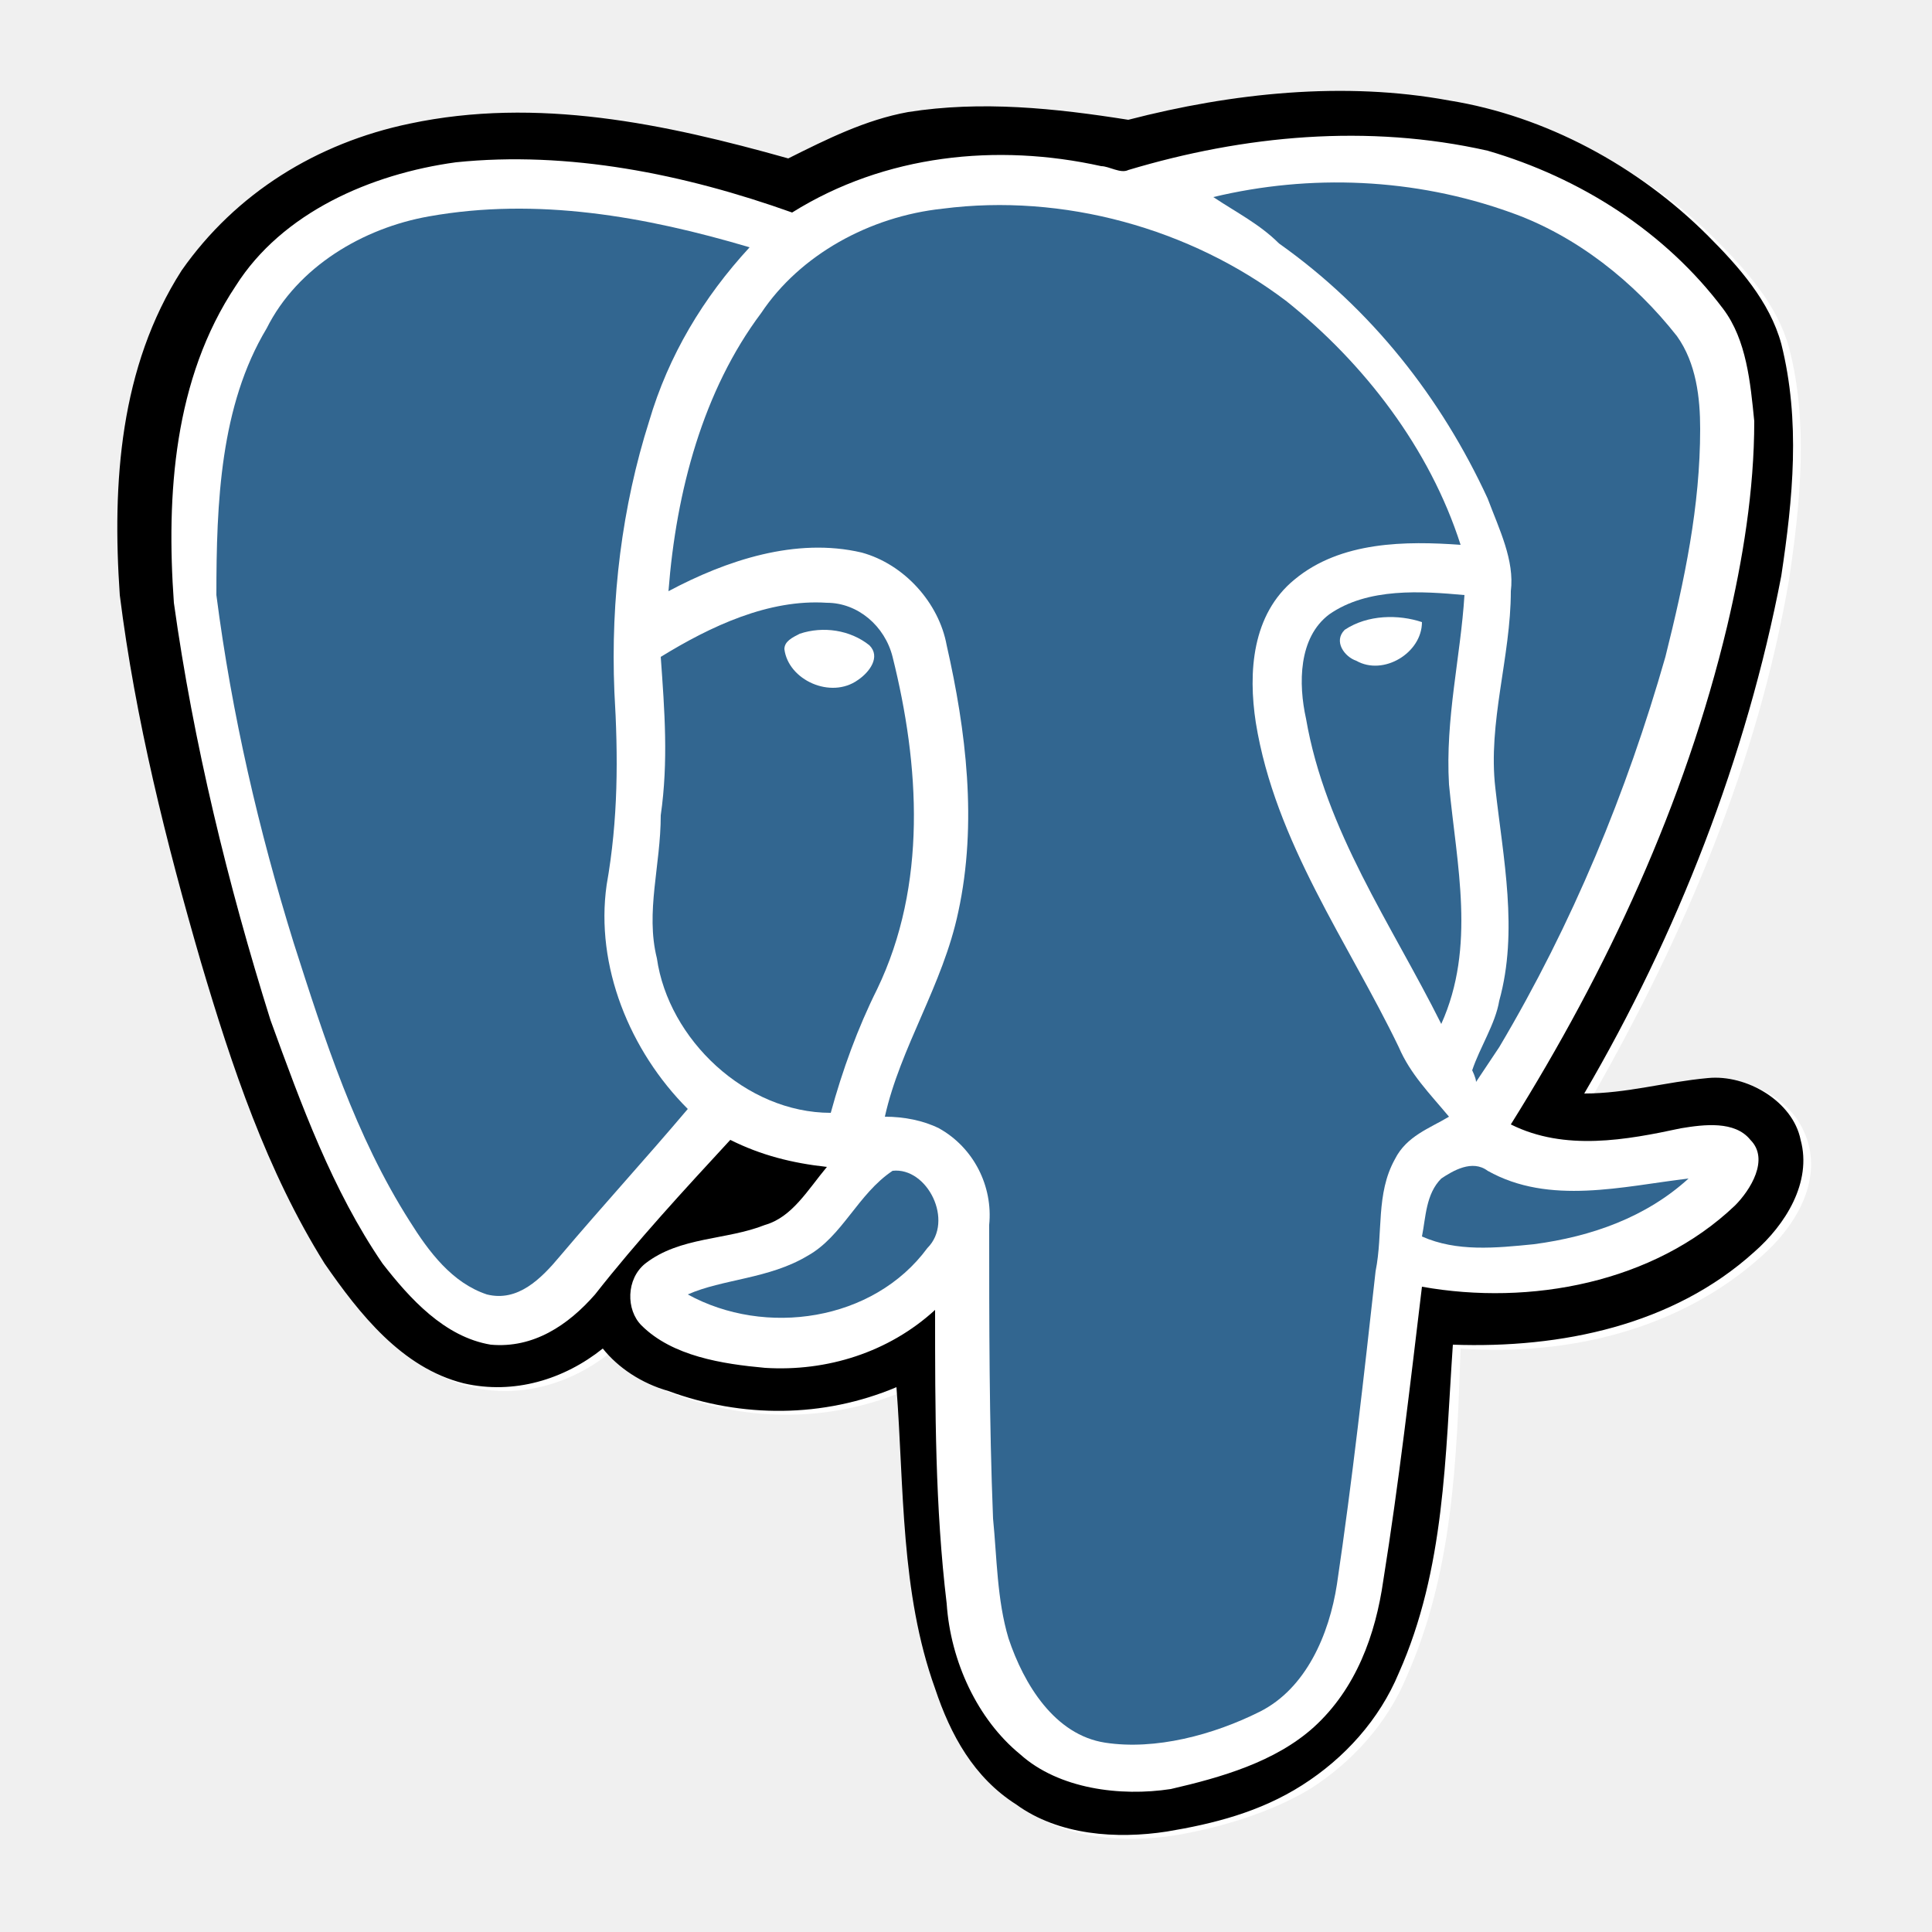
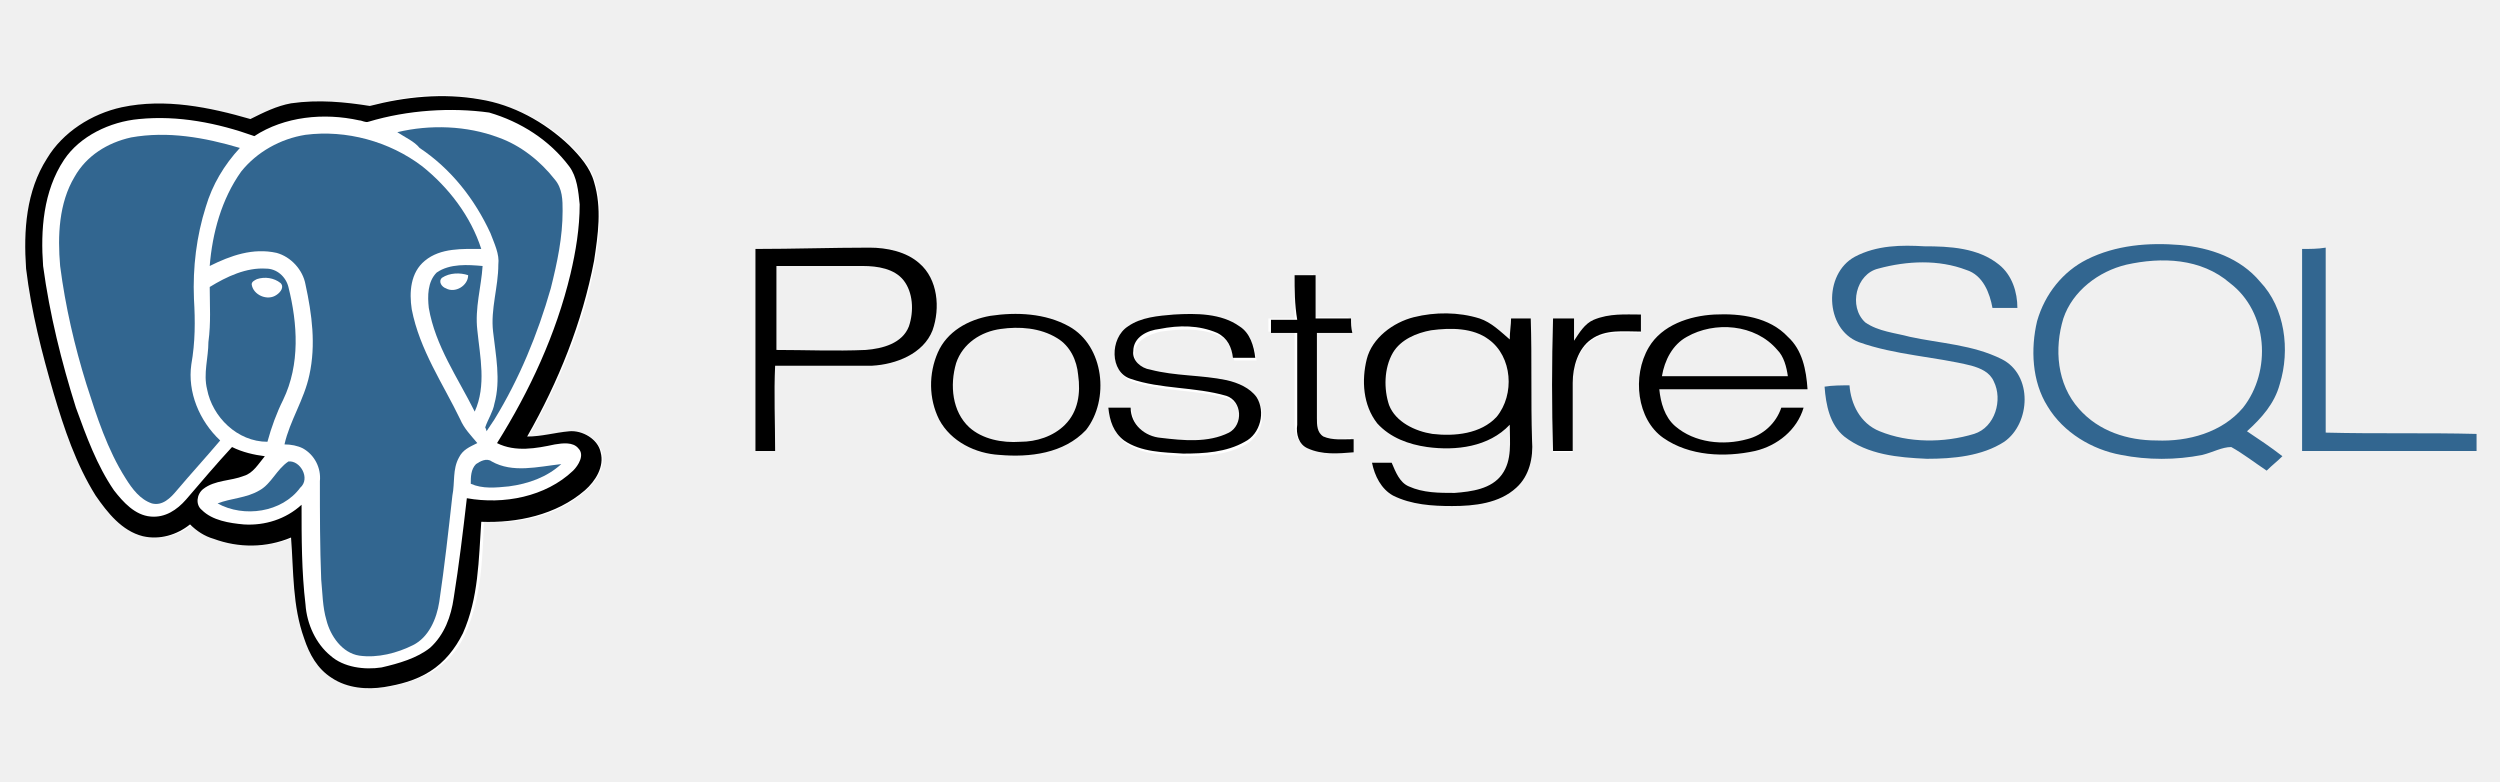
- <svg xmlns="http://www.w3.org/2000/svg" version="1.1" id="Layer_1" x="0px" y="0px" viewBox="0 0 50 50" enable-background="new 0 0 50 50" xml:space="preserve">
+ <svg xmlns="http://www.w3.org/2000/svg" width="160" height="50">
  <g>
-     <path fill="#FFFFFF" d="M29.2,3.1c-1.9-0.3-3.8-0.4-5.7-0.1c-1.1,0.2-2.1,0.7-3.1,1.2c-3.1-1-6.5-1.6-9.8-1C8.2,3.7,6.1,5,4.9,7.1   C3.3,9.6,3,12.6,3.3,15.5c0.4,3.2,1.2,6.4,2.1,9.5c0.8,2.7,1.7,5.4,3.2,7.8c0.8,1.3,2,2.7,3.6,3.1c1.3,0.3,2.6-0.1,3.6-0.9   c0.5,0.5,1.1,0.9,1.7,1.1c1.9,0.7,4,0.7,5.9-0.1c0.1,2.6,0,5.3,1,7.8c0.4,1.2,1,2.3,2.1,3c1.1,0.8,2.6,0.9,3.9,0.7   c1.2-0.2,2.5-0.6,3.5-1.2c1.1-0.7,2-1.7,2.5-2.9c1.2-2.7,1.3-5.6,1.4-8.5c2.8,0.2,5.7-0.5,7.8-2.4c0.8-0.7,1.5-1.8,1.2-2.9   c-0.3-1.1-1.4-1.7-2.4-1.6c-1.1,0.1-2.1,0.4-3.2,0.4c2.4-4.2,4.3-8.7,5.1-13.4c0.3-2,0.5-4.1,0-6c-0.3-1.1-1.1-2-1.9-2.8   c-1.8-1.8-4.2-3-6.7-3.5C34.8,2.1,31.9,2.4,29.2,3.1z" />
-     <path fill="#FFFFFF" d="M29.2,4.4c3-0.9,6.2-1.2,9.2-0.3c2.4,0.7,4.6,2.1,6.1,4.1C45.1,9,45.2,10,45.3,11c0.1,1.8-0.3,3.6-0.7,5.3   c-1.1,4.6-3.1,8.9-5.6,12.9c1.4,0.6,3,0.3,4.4,0.1c0.6-0.1,1.4-0.3,1.8,0.3c0.4,0.6,0,1.3-0.4,1.7c-2.1,2.1-5.3,2.6-8.1,2.1   c-0.3,2.5-0.6,5.1-1,7.6c-0.2,1.4-0.7,2.9-1.8,3.8c-1,0.9-2.4,1.3-3.7,1.6c-1.3,0.2-2.8,0.1-3.9-0.9c-1.1-1-1.7-2.5-1.9-3.9   c-0.3-2.5-0.3-5.1-0.3-7.6c-1.2,1.1-2.8,1.6-4.4,1.5c-1.1-0.1-2.4-0.3-3.2-1.1c-0.5-0.4-0.4-1.2,0.1-1.6c0.9-0.7,2.1-0.6,3.1-1   c0.8-0.2,1.1-1,1.6-1.5c-0.9-0.1-1.7-0.3-2.5-0.7c-1.2,1.3-2.4,2.7-3.5,4c-0.7,0.8-1.6,1.5-2.7,1.3c-1.2-0.2-2.1-1.1-2.8-2.1   c-1.3-1.9-2.1-4.1-2.9-6.3c-1.1-3.6-2-7.2-2.5-10.9c-0.3-2.8,0-5.8,1.6-8.2c1.3-1.9,3.5-2.9,5.7-3.2c3-0.3,6,0.3,8.7,1.3   c2.3-1.6,5.3-1.8,8-1.2C28.7,4.3,29,4.4,29.2,4.4z M31.4,5.1c0.6,0.4,1.2,0.7,1.8,1.1c2.4,1.6,4.2,3.9,5.4,6.6   c0.3,0.8,0.7,1.6,0.6,2.4c0,1.7-0.6,3.4-0.4,5.1c0.2,1.8,0.5,3.7,0.1,5.5c-0.1,0.6-0.5,1.2-0.7,1.8c0,0.1,0.1,0.3,0.1,0.3   c0.2-0.3,0.4-0.6,0.6-0.9c1.9-3.2,3.3-6.6,4.3-10.1c0.5-1.9,0.9-3.9,0.9-5.9c0-0.8-0.1-1.7-0.6-2.4c-1.1-1.4-2.6-2.6-4.3-3.2   C36.6,4.7,33.9,4.6,31.4,5.1z M24.4,5.4c-1.9,0.2-3.7,1.3-4.8,2.8c-1.5,2.1-2.2,4.7-2.4,7.2c1.6-0.7,3.3-1.4,5-1   c1.1,0.3,2,1.3,2.2,2.4c0.5,2.3,0.8,4.6,0.3,6.9c-0.4,1.8-1.5,3.4-1.9,5.3c0.5,0,1,0.1,1.4,0.3c0.9,0.5,1.4,1.5,1.3,2.5   c-0.1,2.5-0.1,5,0.1,7.6c0.1,1.1,0.1,2.1,0.4,3.1c0.4,1.2,1.2,2.4,2.5,2.7c1.4,0.2,2.8-0.2,4-0.8c1.2-0.6,1.7-2,2-3.3   c0.4-2.7,0.7-5.4,1-8.1c0.1-1-0.1-2,0.5-2.9c0.3-0.6,0.9-0.8,1.4-1.1c-0.4-0.6-0.9-1.2-1.3-1.8c-1.3-2.8-3.1-5.4-3.7-8.4   c-0.2-1.3-0.1-2.8,1-3.7c1.2-1,2.8-0.9,4.3-0.9c-0.9-2.5-2.5-4.7-4.5-6.3C30.8,5.9,27.5,5,24.4,5.4z M11.1,5.6   C9.4,5.9,7.7,6.9,6.9,8.5c-1.2,2.1-1.3,4.6-1.1,6.9c0.4,3.1,1.1,6.1,2,9c0.8,2.5,1.6,5,3,7.2c0.5,0.8,1.1,1.6,2,1.9   c0.8,0.2,1.4-0.5,1.9-1c1-1.3,2.2-2.5,3.3-3.8c-1.6-1.4-2.4-3.7-2.1-5.8c0.2-1.6,0.3-3.3,0.2-5c-0.2-2.3,0.2-4.7,0.9-7   c0.5-1.7,1.4-3.2,2.6-4.5C16.7,5.6,13.9,5.1,11.1,5.6z M34.4,15.9c-0.8,0.6-0.8,1.8-0.6,2.7c0.6,2.9,2.2,5.3,3.5,7.9   c1-1.9,0.4-4.1,0.2-6.2c-0.2-1.7,0.3-3.3,0.4-4.9C36.7,15.4,35.4,15.2,34.4,15.9z M17.1,17c0,1.4,0.1,2.8,0,4.1   c-0.1,1.2-0.4,2.4-0.1,3.7c0.4,2.2,2.3,4.1,4.5,4c0.3-1.1,0.7-2.2,1.2-3.2c1.4-2.7,1.1-5.8,0.4-8.6c-0.2-0.8-0.9-1.4-1.7-1.4   C19.9,15.5,18.4,16.1,17.1,17z M37.3,30.5c-0.4,0.4-0.4,1-0.4,1.5c0.9,0.3,1.9,0.3,2.9,0.2c1.4-0.2,2.9-0.6,4-1.7   c-1.7,0.2-3.6,0.6-5.2-0.2C38.1,30.1,37.6,30.3,37.3,30.5z M20.9,32.5c-1,0.6-2.1,0.5-3.1,1c2,1.1,4.9,0.7,6.2-1.2   c0.7-0.7,0-2.1-0.9-2C22.2,30.9,21.8,32,20.9,32.5z" />
-     <path fill="#FFFFFF" d="M34.8,16.3c0.6-0.4,1.4-0.4,2-0.2c0,0.8-1,1.4-1.7,1C34.8,17,34.4,16.6,34.8,16.3z" />
-     <path fill="#FFFFFF" d="M20.7,16.4c0.6-0.2,1.3-0.1,1.8,0.3c0.3,0.3,0,0.8-0.3,0.9c-0.7,0.5-1.8,0-1.9-0.8   C20.3,16.5,20.5,16.4,20.7,16.4z" />
-     <path fill="#326690" d="M31.4,5.1c2.5-0.6,5.2-0.5,7.7,0.4c1.7,0.6,3.2,1.8,4.3,3.2c0.5,0.7,0.6,1.6,0.6,2.4c0,2-0.4,3.9-0.9,5.9   c-1,3.5-2.4,6.9-4.3,10.1c-0.2,0.3-0.4,0.6-0.6,0.9c0-0.1-0.1-0.3-0.1-0.3c0.2-0.6,0.6-1.2,0.7-1.8c0.5-1.8,0.1-3.7-0.1-5.5   c-0.2-1.7,0.4-3.4,0.4-5.1c0.1-0.8-0.3-1.6-0.6-2.4c-1.2-2.6-3-4.9-5.4-6.6C32.6,5.8,32,5.5,31.4,5.1z" />
-     <path fill="#326690" d="M24.4,5.4c3.1-0.4,6.4,0.5,8.9,2.4c2,1.6,3.7,3.8,4.5,6.3c-1.4-0.1-3.1-0.1-4.3,0.9c-1.1,0.9-1.2,2.4-1,3.7   c0.5,3.1,2.4,5.7,3.7,8.4c0.3,0.7,0.8,1.2,1.3,1.8c-0.5,0.3-1.1,0.5-1.4,1.1c-0.5,0.9-0.3,1.9-0.5,2.9c-0.3,2.7-0.6,5.4-1,8.1   c-0.2,1.3-0.8,2.7-2,3.3c-1.2,0.6-2.7,1-4,0.8c-1.3-0.2-2.1-1.5-2.5-2.7c-0.3-1-0.3-2.1-0.4-3.1c-0.1-2.5-0.1-5-0.1-7.6   c0.1-1-0.4-2-1.3-2.5c-0.4-0.2-0.9-0.3-1.4-0.3c0.4-1.8,1.5-3.4,1.9-5.3c0.5-2.3,0.2-4.7-0.3-6.9c-0.2-1.1-1.1-2.1-2.2-2.4   c-1.7-0.4-3.5,0.2-5,1c0.2-2.6,0.9-5.2,2.4-7.2C20.7,6.6,22.5,5.6,24.4,5.4z" />
-     <path fill="#326690" d="M11.1,5.6c2.8-0.5,5.6,0,8.3,0.8c-1.2,1.3-2.1,2.8-2.6,4.5c-0.7,2.2-1,4.6-0.9,7c0.1,1.7,0.1,3.3-0.2,5   c-0.3,2.1,0.6,4.3,2.1,5.8c-1.1,1.3-2.2,2.5-3.3,3.8c-0.5,0.6-1.1,1.2-1.9,1c-0.9-0.3-1.5-1.1-2-1.9c-1.4-2.2-2.2-4.7-3-7.2   c-0.9-2.9-1.6-5.9-2-9C5.6,13,5.7,10.5,6.9,8.5C7.7,6.9,9.4,5.9,11.1,5.6z" />
-     <path fill="#326690" d="M34.4,15.9c1-0.7,2.4-0.6,3.5-0.5c-0.1,1.6-0.5,3.2-0.4,4.9c0.2,2.1,0.7,4.2-0.2,6.2c-1.3-2.6-3-5-3.5-7.9   C33.6,17.7,33.6,16.5,34.4,15.9z M34.8,16.3c-0.3,0.3,0,0.7,0.3,0.8c0.7,0.4,1.7-0.2,1.7-1C36.2,15.9,35.4,15.9,34.8,16.3z" />
-     <path fill="#326690" d="M17.1,17c1.3-0.8,2.8-1.5,4.3-1.4c0.8,0,1.5,0.6,1.7,1.4c0.7,2.8,0.9,5.9-0.4,8.6c-0.5,1-0.9,2.1-1.2,3.2   c-2.2,0-4.2-1.9-4.5-4c-0.3-1.2,0.1-2.4,0.1-3.7C17.3,19.7,17.2,18.4,17.1,17z M20.7,16.4c-0.2,0.1-0.4,0.2-0.4,0.4   c0.1,0.8,1.2,1.3,1.9,0.8c0.3-0.2,0.6-0.6,0.3-0.9C22,16.3,21.3,16.2,20.7,16.4z" />
-     <path fill="#326690" d="M37.3,30.5c0.3-0.2,0.8-0.5,1.2-0.2c1.6,0.9,3.5,0.4,5.2,0.2c-1.1,1-2.5,1.5-4,1.7c-1,0.1-2,0.2-2.9-0.2   C36.9,31.5,36.9,30.9,37.3,30.5z" />
-     <path fill="#326690" d="M20.9,32.5c0.9-0.5,1.3-1.6,2.2-2.2c0.9-0.1,1.6,1.3,0.9,2c-1.4,1.9-4.2,2.3-6.2,1.2   C18.7,33.1,19.9,33.1,20.9,32.5z" />
-     <path d="M29.2,3.1c2.7-0.7,5.6-1,8.3-0.5c2.5,0.4,4.9,1.7,6.7,3.5c0.8,0.8,1.6,1.7,1.9,2.8c0.5,2,0.3,4,0,6   c-0.9,4.7-2.7,9.3-5.1,13.4c1.1,0,2.1-0.3,3.2-0.4c1-0.1,2.2,0.6,2.4,1.6c0.3,1.1-0.4,2.2-1.2,2.9c-2.1,1.9-5,2.5-7.8,2.4   c-0.2,2.9-0.2,5.8-1.4,8.5c-0.5,1.2-1.4,2.2-2.5,2.9c-1.1,0.7-2.3,1-3.5,1.2c-1.3,0.2-2.8,0.1-3.9-0.7c-1.1-0.7-1.7-1.8-2.1-3   c-0.9-2.5-0.8-5.2-1-7.8c-1.9,0.8-4,0.8-5.9,0.1c-0.7-0.2-1.3-0.6-1.7-1.1c-1,0.8-2.3,1.2-3.6,0.9c-1.6-0.4-2.7-1.8-3.6-3.1   c-1.5-2.4-2.4-5.1-3.2-7.8c-0.9-3.1-1.7-6.3-2.1-9.5c-0.2-2.9,0-5.9,1.6-8.4C6.1,5,8.2,3.7,10.6,3.2c3.3-0.7,6.6,0,9.8,0.9   c1-0.5,2-1,3.1-1.2C25.4,2.6,27.3,2.8,29.2,3.1z M29.2,4.4c-0.2,0.1-0.5-0.1-0.7-0.1c-2.7-0.6-5.6-0.3-8,1.2   c-2.8-1-5.8-1.6-8.7-1.3C9.6,4.5,7.3,5.5,6.1,7.4c-1.6,2.4-1.8,5.4-1.6,8.2C5,19.2,5.9,22.9,7,26.4c0.8,2.2,1.6,4.4,2.9,6.3   c0.7,0.9,1.6,1.9,2.8,2.1c1.1,0.1,2-0.5,2.7-1.3c1.1-1.4,2.3-2.7,3.5-4c0.8,0.4,1.6,0.6,2.5,0.7c-0.5,0.6-0.9,1.3-1.6,1.5   c-1,0.4-2.2,0.3-3.1,1c-0.5,0.4-0.5,1.2-0.1,1.6c0.8,0.8,2.1,1,3.2,1.1c1.6,0.1,3.2-0.4,4.4-1.5c0,2.6,0,5.1,0.3,7.6   c0.1,1.5,0.8,3,1.9,3.9c1,0.9,2.6,1.1,3.9,0.9c1.3-0.3,2.7-0.7,3.7-1.6c1.1-1,1.6-2.4,1.8-3.8c0.4-2.5,0.7-5.1,1-7.6   c2.8,0.5,6-0.1,8.1-2.1c0.4-0.4,0.9-1.2,0.4-1.7c-0.4-0.5-1.2-0.4-1.8-0.3c-1.4,0.3-3,0.6-4.4-0.1c2.5-4,4.5-8.3,5.6-12.9   c0.4-1.7,0.7-3.5,0.7-5.3c-0.1-1-0.2-2.1-0.8-2.9c-1.5-2-3.7-3.4-6.1-4.1C35.4,3.2,32.2,3.5,29.2,4.4z" />
+     <g display="none" id="Layer_2">
+       <rect id="svg_1" height="90" width="260" stroke-miterlimit="10" stroke-width="1.128" stroke="#E8E7E7" fill="none" x="-10" />
+     </g>
+     <g stroke="null" id="Layer_1">
+       <g stroke="null" id="svg_2">
+         <path stroke="null" id="svg_3" d="m118.704,16.436c-2.015,1.091 -1.931,4.618 0.252,5.457c2.351,0.84 4.87,0.924 7.22,1.511c0.588,0.168 1.175,0.42 1.427,1.007c0.588,1.175 0.084,2.939 -1.259,3.358c-1.931,0.588 -4.198,0.588 -6.045,-0.168c-1.259,-0.504 -1.847,-1.763 -1.931,-2.939c-0.504,0 -1.091,0 -1.595,0.084c0.084,1.175 0.336,2.435 1.259,3.19c1.511,1.175 3.442,1.343 5.289,1.427c1.679,0 3.526,-0.168 4.953,-1.091c1.679,-1.175 1.847,-4.282 -0.168,-5.289c-1.847,-0.924 -3.946,-1.007 -5.877,-1.427c-0.924,-0.252 -2.015,-0.336 -2.855,-0.924c-1.091,-1.007 -0.588,-3.106 0.84,-3.442c1.847,-0.504 3.862,-0.588 5.625,0.084c1.091,0.336 1.511,1.511 1.679,2.435c0.504,0 1.007,0 1.595,0c0,-1.007 -0.336,-2.099 -1.175,-2.771c-1.343,-1.091 -3.19,-1.175 -4.786,-1.175c-1.427,-0.084 -3.022,-0.084 -4.45,0.672z" fill="#326690" />
+         <path stroke="null" id="svg_4" d="m58.843,16.856c-0.84,-0.756 -2.099,-1.007 -3.19,-1.007c-2.435,0 -4.87,0.084 -7.304,0.084c0,4.282 0,8.648 0,12.929c0.42,0 0.84,0 1.259,0c0,-1.847 -0.084,-3.694 0,-5.457c2.099,0 4.114,0 6.213,0c1.511,-0.084 3.274,-0.756 3.862,-2.267c0.504,-1.427 0.336,-3.274 -0.84,-4.282zm-0.672,4.03c-0.42,1.091 -1.679,1.427 -2.771,1.511c-1.931,0.084 -3.862,0 -5.709,0c0,-1.763 0,-3.61 0,-5.373c1.847,0 3.694,0 5.541,0c0.924,0 2.015,0.168 2.603,0.924c0.588,0.756 0.672,1.931 0.336,2.939z" />
+         <path stroke="null" id="svg_5" d="m147.334,15.933c0,4.282 0,8.564 0,12.929c3.694,0 7.472,0 11.166,0c0,-0.336 0,-0.672 0,-1.091c-3.19,-0.084 -6.381,0 -9.655,-0.084c0,-3.946 0,-7.892 0,-11.838c-0.504,0.084 -1.007,0.084 -1.511,0.084z" fill="#326690" />
+         <path stroke="null" id="svg_6" d="m82.855,17.612c0,0.924 0,1.847 0,2.771c-0.588,0 -1.091,0 -1.679,0c0,0.252 0,0.588 0,0.84c0.588,0 1.175,0 1.679,0c0,1.931 0,3.946 0,5.877c0,0.588 0.168,1.175 0.672,1.511c0.924,0.42 1.931,0.336 2.939,0.252c0,-0.252 0,-0.588 0,-0.84c-0.672,0.084 -1.343,0.168 -1.931,-0.168c-0.42,-0.252 -0.336,-0.756 -0.42,-1.175c0,-1.847 0,-3.61 0,-5.457c0.756,0 1.511,0 2.267,0c0,-0.336 0,-0.588 -0.084,-0.924c-0.756,0 -1.511,0 -2.267,0c0,-0.924 0,-1.847 0,-2.771c-0.252,0.084 -0.756,0.084 -1.175,0.084z" fill="#FFFFFF" />
+         <path stroke="null" id="svg_7" d="m72.192,20.886c-1.175,0.756 -1.175,2.939 0.252,3.526c1.931,0.672 4.114,0.504 6.129,1.091c1.007,0.336 1.091,1.847 0.168,2.351c-1.343,0.672 -2.939,0.588 -4.366,0.336c-1.007,-0.168 -1.847,-0.84 -1.931,-1.931c-0.504,0 -1.007,0 -1.427,0c0.168,0.756 0.336,1.595 1.007,2.099c1.091,0.756 2.519,0.756 3.778,0.84c1.343,0 2.771,-0.084 3.946,-0.756c1.007,-0.588 1.343,-1.931 0.756,-2.855c-0.42,-0.672 -1.175,-0.924 -1.931,-1.091c-1.595,-0.336 -3.274,-0.336 -4.87,-0.672c-0.588,-0.168 -1.091,-0.588 -1.091,-1.175c0,-0.84 0.924,-1.259 1.679,-1.427c1.175,-0.168 2.519,-0.252 3.694,0.252c0.672,0.252 0.84,0.924 1.007,1.595c0.504,0 0.924,0 1.427,0c-0.084,-0.756 -0.336,-1.595 -1.007,-2.015c-1.259,-0.84 -2.771,-0.84 -4.198,-0.756c-1.007,-0.084 -2.099,0 -3.022,0.588z" fill="#FFFFFF" />
+         <path stroke="null" id="svg_8" d="m101.997,20.466c-0.588,0.252 -0.924,0.84 -1.259,1.427c0,-0.504 0,-1.007 0,-1.427c-0.42,0 -0.84,0 -1.343,0c-0.084,2.855 0,5.625 0,8.48c0.42,0 0.84,0 1.259,0c0,-1.427 0,-2.939 0,-4.366c0,-1.007 0.336,-2.183 1.175,-2.771c0.924,-0.672 2.099,-0.504 3.19,-0.504c0,-0.336 0,-0.756 0,-1.091c-1.007,-0.084 -2.015,-0.168 -3.022,0.252z" fill="#FFFFFF" />
+         <path stroke="null" id="svg_9" d="m133.565,16.604c1.847,-0.924 3.946,-1.091 5.961,-0.924c1.931,0.168 3.862,0.84 5.121,2.351c1.595,1.679 1.931,4.366 1.259,6.549c-0.336,1.259 -1.175,2.183 -2.099,3.022c0.756,0.504 1.511,1.007 2.267,1.595c-0.336,0.336 -0.672,0.588 -1.007,0.924c-0.756,-0.504 -1.511,-1.091 -2.267,-1.511c-0.588,0 -1.175,0.336 -1.847,0.504c-1.679,0.336 -3.526,0.336 -5.205,0c-1.847,-0.336 -3.694,-1.427 -4.702,-3.106c-1.007,-1.595 -1.091,-3.694 -0.672,-5.457c0.504,-1.763 1.679,-3.19 3.19,-3.946zm2.519,0.336c-1.763,0.42 -3.442,1.679 -4.03,3.442c-0.588,1.931 -0.42,4.198 1.007,5.793c1.259,1.427 3.106,2.015 4.953,2.015c2.015,0.084 4.198,-0.504 5.541,-2.099c1.847,-2.351 1.595,-6.129 -0.84,-7.976c-1.847,-1.595 -4.366,-1.679 -6.633,-1.175z" fill="#326690" />
+         <path stroke="null" id="svg_10" d="m82.855,17.612c0.42,0 0.84,0 1.343,0c0,0.924 0,1.847 0,2.771c0.756,0 1.511,0 2.267,0c0,0.336 0,0.588 0.084,0.924c-0.756,0 -1.511,0 -2.267,0c0,1.847 0,3.61 0,5.457c0,0.42 0,0.924 0.42,1.175c0.588,0.252 1.259,0.168 1.931,0.168c0,0.252 0,0.588 0,0.84c-1.007,0.084 -2.015,0.168 -2.939,-0.252c-0.588,-0.252 -0.756,-0.924 -0.672,-1.511c0,-1.931 0,-3.946 0,-5.877c-0.588,0 -1.175,0 -1.679,0c0,-0.252 0,-0.588 0,-0.84c0.588,0 1.091,0 1.679,0c-0.168,-1.007 -0.168,-1.931 -0.168,-2.855z" />
+         <path stroke="null" id="svg_11" d="m68.414,20.886c-1.511,-0.84 -3.358,-0.924 -5.037,-0.672c-1.427,0.252 -2.771,1.007 -3.358,2.351c-0.588,1.343 -0.588,2.939 0.084,4.282c0.756,1.427 2.351,2.183 3.862,2.267c1.931,0.168 4.114,-0.084 5.541,-1.595c1.511,-1.931 1.175,-5.373 -1.091,-6.633zm-0.252,6.297c-0.756,0.756 -1.847,1.091 -2.855,1.091c-1.175,0.084 -2.435,-0.168 -3.274,-0.924c-1.091,-1.007 -1.259,-2.687 -0.84,-4.114c0.42,-1.259 1.595,-2.015 2.855,-2.183c1.175,-0.168 2.519,-0.084 3.61,0.588c0.84,0.504 1.259,1.427 1.343,2.351c0.168,1.175 0,2.351 -0.84,3.19z" />
+         <path stroke="null" id="svg_12" d="m72.192,20.886c0.84,-0.588 1.931,-0.672 2.939,-0.756c1.427,-0.084 3.022,-0.084 4.198,0.756c0.672,0.42 0.924,1.259 1.007,2.015c-0.504,0 -0.924,0 -1.427,0c-0.084,-0.672 -0.336,-1.259 -1.007,-1.595c-1.175,-0.504 -2.435,-0.504 -3.694,-0.252c-0.756,0.084 -1.679,0.504 -1.679,1.427c-0.084,0.588 0.504,1.091 1.091,1.175c1.595,0.42 3.274,0.336 4.87,0.672c0.756,0.168 1.511,0.504 1.931,1.091c0.588,0.924 0.252,2.351 -0.756,2.855c-1.175,0.672 -2.603,0.756 -3.946,0.756c-1.259,-0.084 -2.687,-0.084 -3.778,-0.84c-0.672,-0.504 -0.924,-1.259 -1.007,-2.099c0.504,0 1.007,0 1.427,0c0,1.091 0.924,1.847 1.931,1.931c1.427,0.168 3.022,0.336 4.366,-0.336c0.924,-0.504 0.84,-2.015 -0.168,-2.351c-2.015,-0.588 -4.198,-0.42 -6.129,-1.091c-1.343,-0.42 -1.343,-2.603 -0.168,-3.358z" />
+         <path stroke="null" id="svg_13" d="m90.495,20.298c1.343,-0.336 2.855,-0.336 4.198,0.084c0.756,0.252 1.343,0.84 1.931,1.343c0,-0.504 0.084,-0.924 0.084,-1.343c0.42,0 0.84,0 1.259,0c0.084,2.603 0,5.205 0.084,7.808c0.084,1.091 -0.168,2.267 -1.007,3.022c-1.091,1.007 -2.687,1.175 -4.114,1.175c-1.259,0 -2.603,-0.084 -3.778,-0.672c-0.756,-0.42 -1.175,-1.259 -1.343,-2.099c0.42,0 0.84,0 1.259,0c0.252,0.588 0.504,1.259 1.091,1.511c0.924,0.42 1.931,0.42 2.939,0.42c1.091,-0.084 2.351,-0.252 3.022,-1.175c0.672,-0.924 0.504,-2.099 0.504,-3.19c-1.343,1.427 -3.442,1.679 -5.289,1.427c-1.175,-0.168 -2.351,-0.588 -3.19,-1.511c-0.924,-1.175 -1.007,-2.771 -0.672,-4.114c0.336,-1.343 1.679,-2.351 3.022,-2.687zm1.091,0.84c-0.924,0.168 -1.931,0.588 -2.435,1.427c-0.588,1.007 -0.588,2.351 -0.252,3.358c0.42,1.091 1.679,1.679 2.771,1.847c1.427,0.168 3.106,0 4.114,-1.091c1.175,-1.427 1.007,-3.862 -0.504,-4.953c-1.007,-0.756 -2.435,-0.756 -3.694,-0.588z" />
+         <path stroke="null" id="svg_14" d="m101.997,20.466c1.007,-0.42 2.015,-0.336 3.022,-0.336c0,0.336 0,0.756 0,1.091c-1.091,0 -2.267,-0.168 -3.19,0.504c-0.84,0.588 -1.175,1.763 -1.175,2.771c0,1.427 0,2.939 0,4.366c-0.42,0 -0.84,0 -1.259,0c-0.084,-2.855 -0.084,-5.625 0,-8.48c0.42,0 0.84,0 1.343,0c0,0.504 0,1.007 0,1.427c0.336,-0.504 0.672,-1.091 1.259,-1.343z" />
+         <path stroke="null" id="svg_15" d="m105.523,22.229c0.84,-1.427 2.603,-2.015 4.198,-2.099c1.679,-0.084 3.526,0.168 4.702,1.427c0.924,0.84 1.175,2.099 1.259,3.358c-3.19,0 -6.297,0 -9.487,0c0.084,0.84 0.336,1.763 1.007,2.351c1.259,1.091 3.106,1.259 4.618,0.84c1.007,-0.252 1.847,-1.007 2.183,-2.015c0.504,0 1.007,0 1.427,0c-0.42,1.427 -1.679,2.435 -3.106,2.771c-1.931,0.42 -4.198,0.336 -5.877,-0.84c-1.679,-1.175 -2.015,-3.946 -0.924,-5.793zm2.435,-0.672c-0.924,0.504 -1.427,1.511 -1.595,2.519c2.687,0 5.373,0 8.06,0c-0.084,-0.588 -0.252,-1.259 -0.672,-1.679c-1.427,-1.679 -4.03,-1.847 -5.793,-0.84z" />
+         <path stroke="null" id="svg_16" d="m23.665,6.781c-1.595,-0.252 -3.274,-0.336 -4.87,-0.084c-0.924,0.168 -1.847,0.588 -2.603,1.007c-2.603,-0.84 -5.541,-1.343 -8.228,-0.84c-1.931,0.336 -3.778,1.511 -4.786,3.274c-1.259,2.099 -1.511,4.618 -1.343,7.052c0.336,2.687 1.007,5.373 1.763,7.976c0.672,2.267 1.427,4.534 2.687,6.549c0.672,1.091 1.679,2.267 3.022,2.603c1.091,0.252 2.183,-0.084 3.022,-0.756c0.42,0.42 0.924,0.756 1.511,0.924c1.595,0.588 3.358,0.588 4.953,-0.084c0.084,2.183 0,4.45 0.84,6.465c0.336,1.007 0.84,1.931 1.763,2.519c1.007,0.672 2.183,0.756 3.358,0.588c1.007,-0.168 2.099,-0.504 2.939,-1.007c0.924,-0.588 1.679,-1.427 2.099,-2.435c1.007,-2.267 1.091,-4.702 1.175,-7.136c2.351,0.168 4.786,-0.42 6.549,-2.015c0.672,-0.588 1.259,-1.511 1.007,-2.435c-0.252,-0.84 -1.175,-1.427 -2.015,-1.343c-0.924,0.084 -1.763,0.336 -2.687,0.336c2.015,-3.526 3.61,-7.304 4.282,-11.25c0.252,-1.679 0.504,-3.358 0,-5.037c-0.252,-0.924 -0.924,-1.679 -1.595,-2.351c-1.511,-1.511 -3.61,-2.519 -5.709,-2.939c-2.435,-0.504 -4.87,-0.252 -7.136,0.42z" fill="#FFFFFF" />
+         <path stroke="null" id="svg_17" d="m23.581,7.789c2.519,-0.756 5.205,-1.007 7.724,-0.252c2.015,0.588 3.862,1.763 5.121,3.442c0.504,0.672 0.672,1.595 0.672,2.435c0.084,1.511 -0.252,3.022 -0.588,4.45c-0.924,3.862 -2.603,7.472 -4.702,10.83c1.175,0.504 2.519,0.252 3.694,0.084c0.504,-0.084 1.175,-0.252 1.511,0.252c0.336,0.504 0,1.091 -0.336,1.427c-1.763,1.763 -4.45,2.183 -6.801,1.763c-0.252,2.099 -0.504,4.198 -0.84,6.381c-0.168,1.175 -0.588,2.435 -1.511,3.19c-0.84,0.756 -2.015,1.091 -3.106,1.259c-1.091,0.168 -2.435,0.084 -3.274,-0.756c-0.924,-0.84 -1.511,-2.099 -1.595,-3.274c-0.252,-2.099 -0.252,-4.282 -0.252,-6.381c-1.007,0.84 -2.351,1.343 -3.694,1.259c-0.924,-0.084 -2.015,-0.252 -2.687,-0.924c-0.42,-0.336 -0.336,-1.007 0.084,-1.343c0.756,-0.588 1.763,-0.504 2.603,-0.84c0.672,-0.168 1.007,-0.84 1.343,-1.259c-0.756,-0.084 -1.511,-0.252 -2.099,-0.588c-1.007,1.091 -2.015,2.267 -2.939,3.358c-0.588,0.672 -1.343,1.259 -2.267,1.091c-1.007,-0.168 -1.763,-0.924 -2.351,-1.679c-1.091,-1.595 -1.847,-3.442 -2.435,-5.289c-0.924,-3.022 -1.679,-6.045 -2.099,-9.151c-0.252,-2.351 0,-4.87 1.343,-6.801c1.091,-1.595 2.939,-2.435 4.786,-2.603c2.519,-0.252 5.037,0.252 7.388,1.091c1.931,-1.259 4.45,-1.511 6.717,-1.007c0.252,-0.168 0.42,-0.084 0.588,-0.168zm1.847,0.672c0.504,0.336 1.007,0.588 1.511,0.924c2.015,1.343 3.61,3.274 4.534,5.457c0.252,0.672 0.588,1.259 0.504,2.015c0,1.427 -0.504,2.855 -0.336,4.282c0.168,1.511 0.504,3.106 0.084,4.618c-0.084,0.504 -0.42,1.007 -0.588,1.511c0,0.084 0.084,0.252 0.084,0.252c0.168,-0.252 0.336,-0.504 0.504,-0.756c1.595,-2.603 2.771,-5.457 3.61,-8.396c0.42,-1.595 0.756,-3.274 0.756,-4.953c0,-0.672 -0.084,-1.427 -0.504,-2.015c-0.924,-1.175 -2.183,-2.099 -3.61,-2.687c-2.099,-0.672 -4.366,-0.756 -6.549,-0.252zm-5.877,0.168c-1.595,0.168 -3.106,1.091 -4.03,2.351c-1.259,1.763 -1.847,3.946 -2.015,6.045c1.343,-0.588 2.771,-1.175 4.282,-0.84c0.924,0.252 1.679,1.091 1.847,2.015c0.42,1.931 0.672,3.862 0.252,5.793c-0.336,1.511 -1.259,2.855 -1.595,4.45c0.42,0 0.84,0.084 1.175,0.252c0.756,0.42 1.175,1.259 1.091,2.099c-0.084,2.099 -0.084,4.198 0.084,6.297c0.084,0.84 0.084,1.763 0.336,2.603c0.336,1.007 1.007,2.015 2.099,2.267c1.175,0.168 2.351,-0.168 3.442,-0.672c1.007,-0.504 1.511,-1.679 1.679,-2.771c0.336,-2.267 0.588,-4.534 0.84,-6.801c0.084,-0.84 -0.084,-1.679 0.42,-2.435c0.252,-0.504 0.756,-0.672 1.175,-0.924c-0.336,-0.504 -0.756,-1.007 -1.091,-1.511c-1.091,-2.351 -2.603,-4.534 -3.106,-7.052c-0.168,-1.091 -0.084,-2.351 0.84,-3.106c1.007,-0.84 2.351,-0.756 3.61,-0.756c-0.756,-2.099 -2.099,-3.946 -3.778,-5.289c-2.183,-1.595 -4.953,-2.351 -7.556,-2.015zm-11.166,0.168c-1.427,0.252 -2.855,1.091 -3.61,2.435c-1.007,1.763 -1.091,3.778 -0.924,5.709c0.336,2.519 0.924,5.037 1.679,7.556c0.672,2.099 1.343,4.198 2.519,6.045c0.42,0.672 0.924,1.343 1.679,1.595c0.672,0.168 1.175,-0.42 1.595,-0.84c0.84,-1.091 1.847,-2.099 2.771,-3.19c-1.343,-1.175 -2.015,-3.022 -1.847,-4.87c0.168,-1.343 0.252,-2.771 0.168,-4.198c-0.168,-1.931 0.168,-3.946 0.756,-5.877c0.42,-1.427 1.175,-2.687 2.183,-3.778c-2.267,-0.504 -4.702,-1.007 -6.968,-0.588zm19.562,8.648c-0.672,0.504 -0.672,1.511 -0.504,2.267c0.504,2.435 1.931,4.45 2.939,6.633c0.84,-1.595 0.336,-3.442 0.168,-5.205c-0.168,-1.427 0.252,-2.771 0.336,-4.114c-0.924,0 -2.015,-0.168 -2.939,0.42zm-14.525,0.924c0,1.175 0.084,2.351 0,3.442c-0.084,1.007 -0.336,2.015 -0.084,3.022c0.336,1.847 1.931,3.358 3.862,3.358c0.252,-0.924 0.588,-1.847 1.007,-2.687c1.175,-2.267 0.924,-4.87 0.336,-7.22c-0.168,-0.672 -0.756,-1.175 -1.427,-1.175c-1.343,0 -2.603,0.588 -3.694,1.259zm17.043,11.334c-0.336,0.336 -0.336,0.84 -0.336,1.259c0.756,0.252 1.595,0.252 2.435,0.168c1.175,-0.168 2.435,-0.504 3.358,-1.427c-1.427,0.168 -3.022,0.504 -4.45,-0.168c-0.336,-0.168 -0.756,0 -1.007,0.168zm-13.853,1.679c-0.84,0.504 -1.847,0.42 -2.603,0.84c1.679,0.84 4.114,0.588 5.289,-1.007c0.588,-0.588 0,-1.763 -0.756,-1.679c-0.84,0.504 -1.175,1.427 -1.931,1.847z" fill="#FFFFFF" />
+         <path stroke="null" id="svg_18" d="m28.282,17.78c0.504,-0.336 1.175,-0.336 1.679,-0.168c0,0.672 -0.84,1.175 -1.427,0.84c-0.168,-0.084 -0.504,-0.42 -0.252,-0.672z" fill="#FFFFFF" />
+         <path stroke="null" id="svg_19" d="m16.444,17.864c0.504,-0.168 1.091,-0.084 1.511,0.252c0.252,0.252 0,0.672 -0.252,0.756c-0.588,0.42 -1.511,0 -1.595,-0.672c0,-0.168 0.168,-0.336 0.336,-0.336z" fill="#FFFFFF" />
+         <path stroke="null" id="svg_20" d="m25.428,8.46c2.099,-0.504 4.45,-0.42 6.465,0.336c1.427,0.504 2.687,1.511 3.61,2.687c0.504,0.588 0.504,1.343 0.504,2.015c0,1.679 -0.336,3.274 -0.756,4.953c-0.84,2.939 -2.015,5.793 -3.61,8.396c-0.168,0.252 -0.336,0.504 -0.504,0.756c0,-0.084 -0.084,-0.252 -0.084,-0.252c0.168,-0.504 0.504,-1.007 0.588,-1.511c0.42,-1.511 0.084,-3.106 -0.084,-4.618c-0.168,-1.427 0.336,-2.855 0.336,-4.282c0.084,-0.672 -0.252,-1.343 -0.504,-2.015c-1.007,-2.183 -2.519,-4.114 -4.534,-5.457c-0.336,-0.42 -0.924,-0.672 -1.427,-1.007z" fill="#326690" />
+         <path stroke="null" id="svg_21" d="m19.551,8.628c2.603,-0.336 5.373,0.42 7.472,2.015c1.679,1.343 3.106,3.19 3.778,5.289c-1.175,0 -2.603,-0.084 -3.61,0.756c-0.924,0.756 -1.007,2.015 -0.84,3.106c0.504,2.603 2.015,4.786 3.106,7.052c0.252,0.588 0.672,1.007 1.091,1.511c-0.504,0.252 -0.924,0.42 -1.175,0.924c-0.42,0.756 -0.252,1.595 -0.42,2.435c-0.252,2.267 -0.504,4.534 -0.84,6.801c-0.168,1.091 -0.672,2.267 -1.679,2.771c-1.007,0.504 -2.267,0.84 -3.442,0.672c-1.091,-0.168 -1.847,-1.259 -2.099,-2.267c-0.252,-0.84 -0.252,-1.763 -0.336,-2.603c-0.084,-2.099 -0.084,-4.198 -0.084,-6.297c0.084,-0.84 -0.336,-1.679 -1.091,-2.099c-0.336,-0.168 -0.756,-0.252 -1.175,-0.252c0.336,-1.511 1.259,-2.855 1.595,-4.45c0.42,-1.931 0.168,-3.862 -0.252,-5.793c-0.168,-0.924 -0.924,-1.763 -1.847,-2.015c-1.511,-0.336 -2.939,0.168 -4.282,0.84c0.168,-2.099 0.756,-4.282 2.015,-6.045c1.007,-1.259 2.519,-2.099 4.114,-2.351z" fill="#326690" />
+         <path stroke="null" id="svg_22" d="m8.384,8.796c2.351,-0.42 4.702,0 6.968,0.672c-1.007,1.091 -1.763,2.351 -2.183,3.778c-0.588,1.847 -0.84,3.862 -0.756,5.877c0.084,1.427 0.084,2.771 -0.168,4.198c-0.252,1.763 0.504,3.61 1.847,4.87c-0.924,1.091 -1.847,2.099 -2.771,3.19c-0.42,0.504 -0.924,1.007 -1.595,0.84c-0.756,-0.252 -1.259,-0.924 -1.679,-1.595c-1.175,-1.847 -1.847,-3.946 -2.519,-6.045c-0.756,-2.435 -1.343,-4.953 -1.679,-7.556c-0.168,-1.931 -0.084,-4.03 0.924,-5.709c0.756,-1.343 2.099,-2.183 3.61,-2.519z" fill="#326690" />
+         <path stroke="null" id="svg_23" d="m27.947,17.444c0.84,-0.588 2.015,-0.504 2.939,-0.42c-0.084,1.343 -0.504,2.687 -0.336,4.114c0.168,1.679 0.588,3.526 -0.168,5.205c-1.091,-2.183 -2.519,-4.198 -2.939,-6.633c-0.084,-0.756 -0.084,-1.679 0.504,-2.267zm0.336,0.336c-0.252,0.252 0,0.588 0.252,0.672c0.588,0.336 1.427,-0.168 1.427,-0.84c-0.504,-0.168 -1.175,-0.168 -1.679,0.168z" fill="#326690" />
+         <path stroke="null" id="svg_24" d="m13.422,18.367c1.091,-0.672 2.351,-1.259 3.61,-1.175c0.672,0 1.259,0.504 1.427,1.175c0.588,2.351 0.756,4.953 -0.336,7.22c-0.42,0.84 -0.756,1.763 -1.007,2.687c-1.931,0 -3.526,-1.595 -3.862,-3.358c-0.252,-1.007 0.084,-2.015 0.084,-3.022c0.168,-1.259 0.084,-2.351 0.084,-3.526zm3.022,-0.504c-0.168,0.084 -0.336,0.168 -0.336,0.336c0.084,0.672 1.007,1.091 1.595,0.672c0.252,-0.168 0.504,-0.504 0.252,-0.756c-0.42,-0.336 -1.007,-0.42 -1.511,-0.252z" fill="#326690" />
+         <path stroke="null" id="svg_25" d="m30.465,29.702c0.252,-0.168 0.672,-0.42 1.007,-0.168c1.343,0.756 2.939,0.336 4.45,0.168c-0.924,0.84 -2.099,1.259 -3.358,1.427c-0.84,0.084 -1.679,0.168 -2.435,-0.168c0,-0.42 0,-0.924 0.336,-1.259z" fill="#326690" />
+         <path stroke="null" id="svg_26" d="m16.612,31.381c0.756,-0.42 1.091,-1.343 1.847,-1.847c0.756,-0.084 1.427,1.091 0.756,1.679c-1.175,1.595 -3.61,1.931 -5.289,1.007c0.84,-0.336 1.847,-0.336 2.687,-0.84z" fill="#326690" />
+         <path stroke="null" id="svg_27" d="m23.665,6.781c2.267,-0.588 4.702,-0.84 7.052,-0.42c2.099,0.336 4.114,1.427 5.709,2.939c0.672,0.672 1.343,1.427 1.595,2.351c0.504,1.679 0.252,3.358 0,5.037c-0.756,3.946 -2.267,7.724 -4.282,11.25c0.924,0 1.763,-0.252 2.687,-0.336c0.84,-0.084 1.847,0.504 2.015,1.343c0.252,0.924 -0.336,1.847 -1.007,2.435c-1.847,1.595 -4.366,2.099 -6.633,2.015c-0.168,2.435 -0.168,4.87 -1.175,7.136c-0.504,1.007 -1.175,1.847 -2.099,2.435c-0.924,0.588 -1.931,0.84 -2.939,1.007c-1.091,0.168 -2.351,0.084 -3.358,-0.588c-0.924,-0.588 -1.427,-1.511 -1.763,-2.519c-0.756,-2.099 -0.672,-4.282 -0.84,-6.465c-1.595,0.672 -3.358,0.672 -4.953,0.084c-0.588,-0.168 -1.091,-0.504 -1.511,-0.924c-0.84,0.672 -1.931,1.007 -3.022,0.756c-1.343,-0.336 -2.267,-1.511 -3.022,-2.603c-1.259,-2.015 -2.015,-4.282 -2.687,-6.549c-0.756,-2.603 -1.427,-5.205 -1.763,-7.976c-0.168,-2.435 0,-4.953 1.343,-7.052c1.007,-1.679 2.855,-2.855 4.786,-3.274c2.771,-0.588 5.625,0 8.228,0.756c0.84,-0.42 1.679,-0.84 2.603,-1.007c1.763,-0.252 3.442,-0.084 5.037,0.168zm-0.084,1.007c-0.168,0.084 -0.42,-0.084 -0.588,-0.084c-2.267,-0.504 -4.786,-0.252 -6.717,1.007c-2.351,-0.84 -4.87,-1.343 -7.388,-1.091c-1.847,0.168 -3.778,1.091 -4.786,2.603c-1.343,2.015 -1.511,4.534 -1.343,6.801c0.42,3.106 1.175,6.129 2.099,9.067c0.672,1.847 1.343,3.694 2.435,5.289c0.588,0.756 1.343,1.595 2.351,1.679c0.924,0.084 1.679,-0.42 2.267,-1.091c1.007,-1.175 1.931,-2.267 2.939,-3.358c0.672,0.336 1.427,0.504 2.099,0.588c-0.42,0.504 -0.756,1.091 -1.343,1.259c-0.84,0.336 -1.847,0.252 -2.603,0.84c-0.42,0.336 -0.504,1.007 -0.084,1.343c0.672,0.672 1.763,0.84 2.687,0.924c1.343,0.084 2.687,-0.336 3.694,-1.259c0,2.099 0,4.282 0.252,6.381c0.084,1.259 0.672,2.519 1.595,3.274c0.84,0.756 2.183,0.924 3.274,0.756c1.091,-0.252 2.267,-0.588 3.106,-1.259c0.924,-0.84 1.343,-2.015 1.511,-3.19c0.336,-2.099 0.588,-4.198 0.84,-6.381c2.351,0.42 5.037,-0.084 6.801,-1.763c0.336,-0.336 0.756,-1.007 0.336,-1.427c-0.336,-0.42 -1.007,-0.336 -1.511,-0.252c-1.175,0.252 -2.519,0.504 -3.694,-0.084c2.099,-3.358 3.778,-6.968 4.702,-10.83c0.336,-1.427 0.588,-2.939 0.588,-4.45c-0.084,-0.84 -0.168,-1.763 -0.672,-2.435c-1.259,-1.679 -3.106,-2.855 -5.121,-3.442c-2.435,-0.336 -5.205,-0.168 -7.724,0.588z" />
+       </g>
+     </g>
  </g>
</svg>
